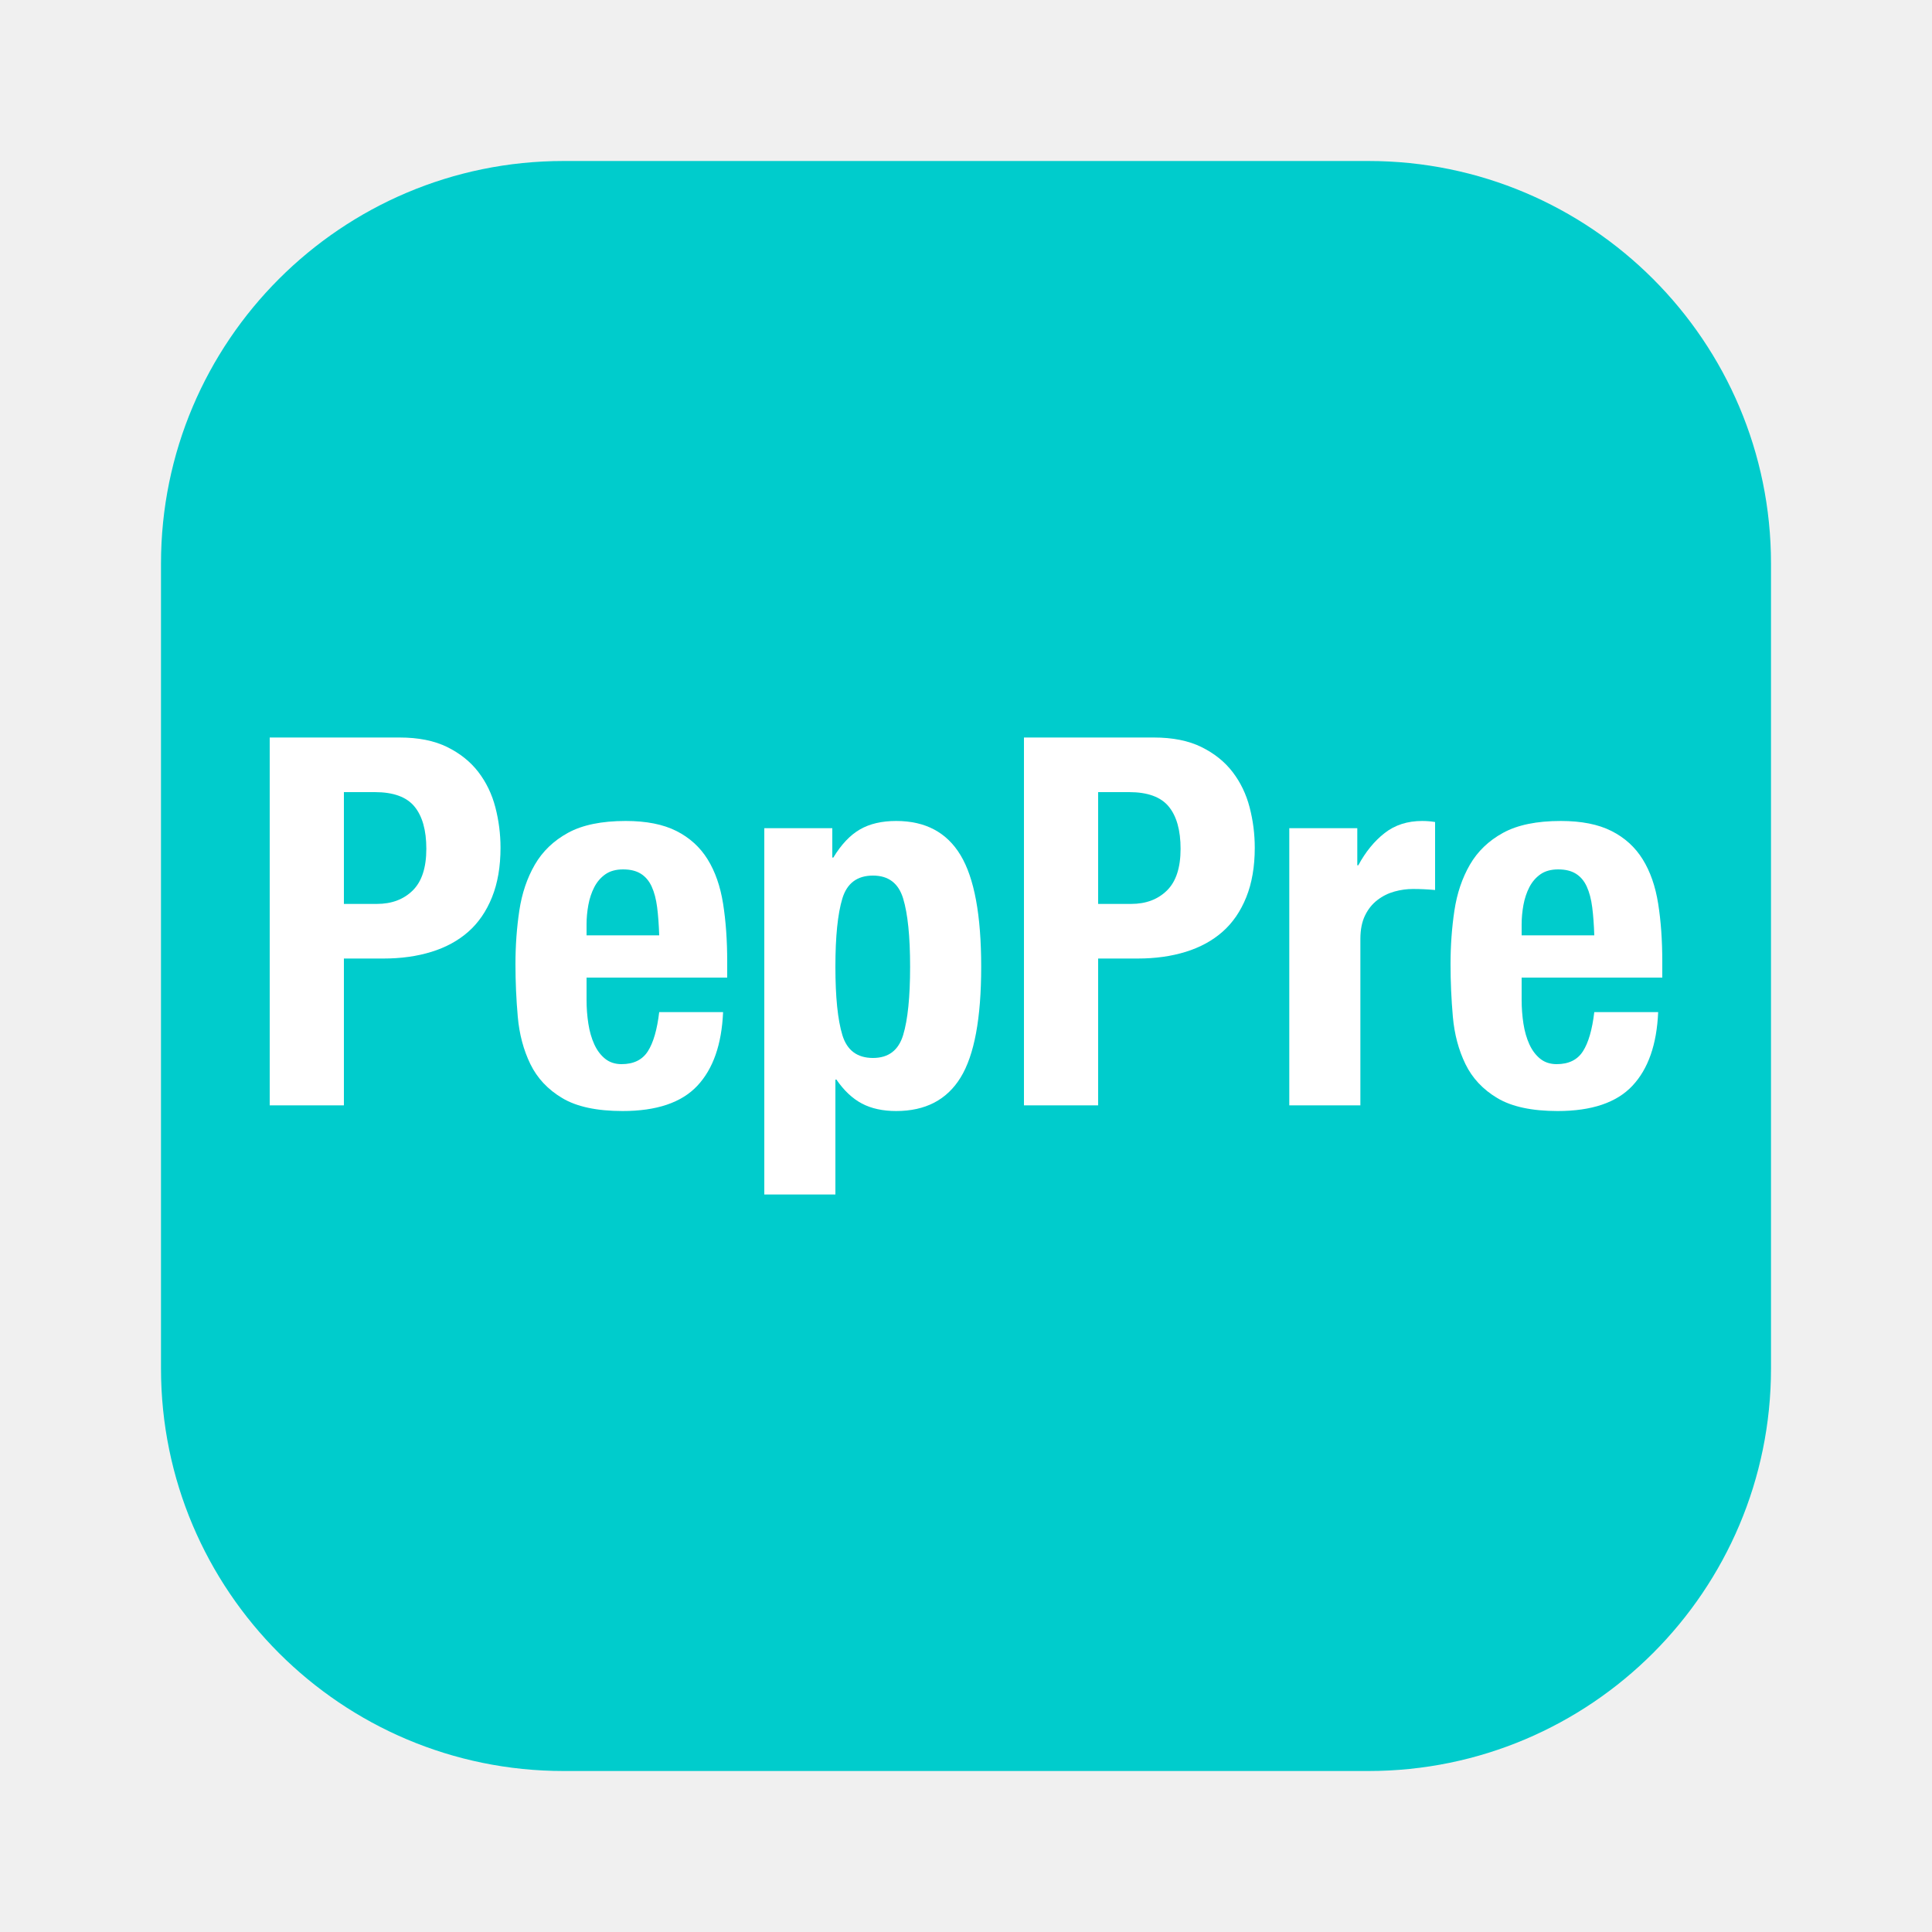
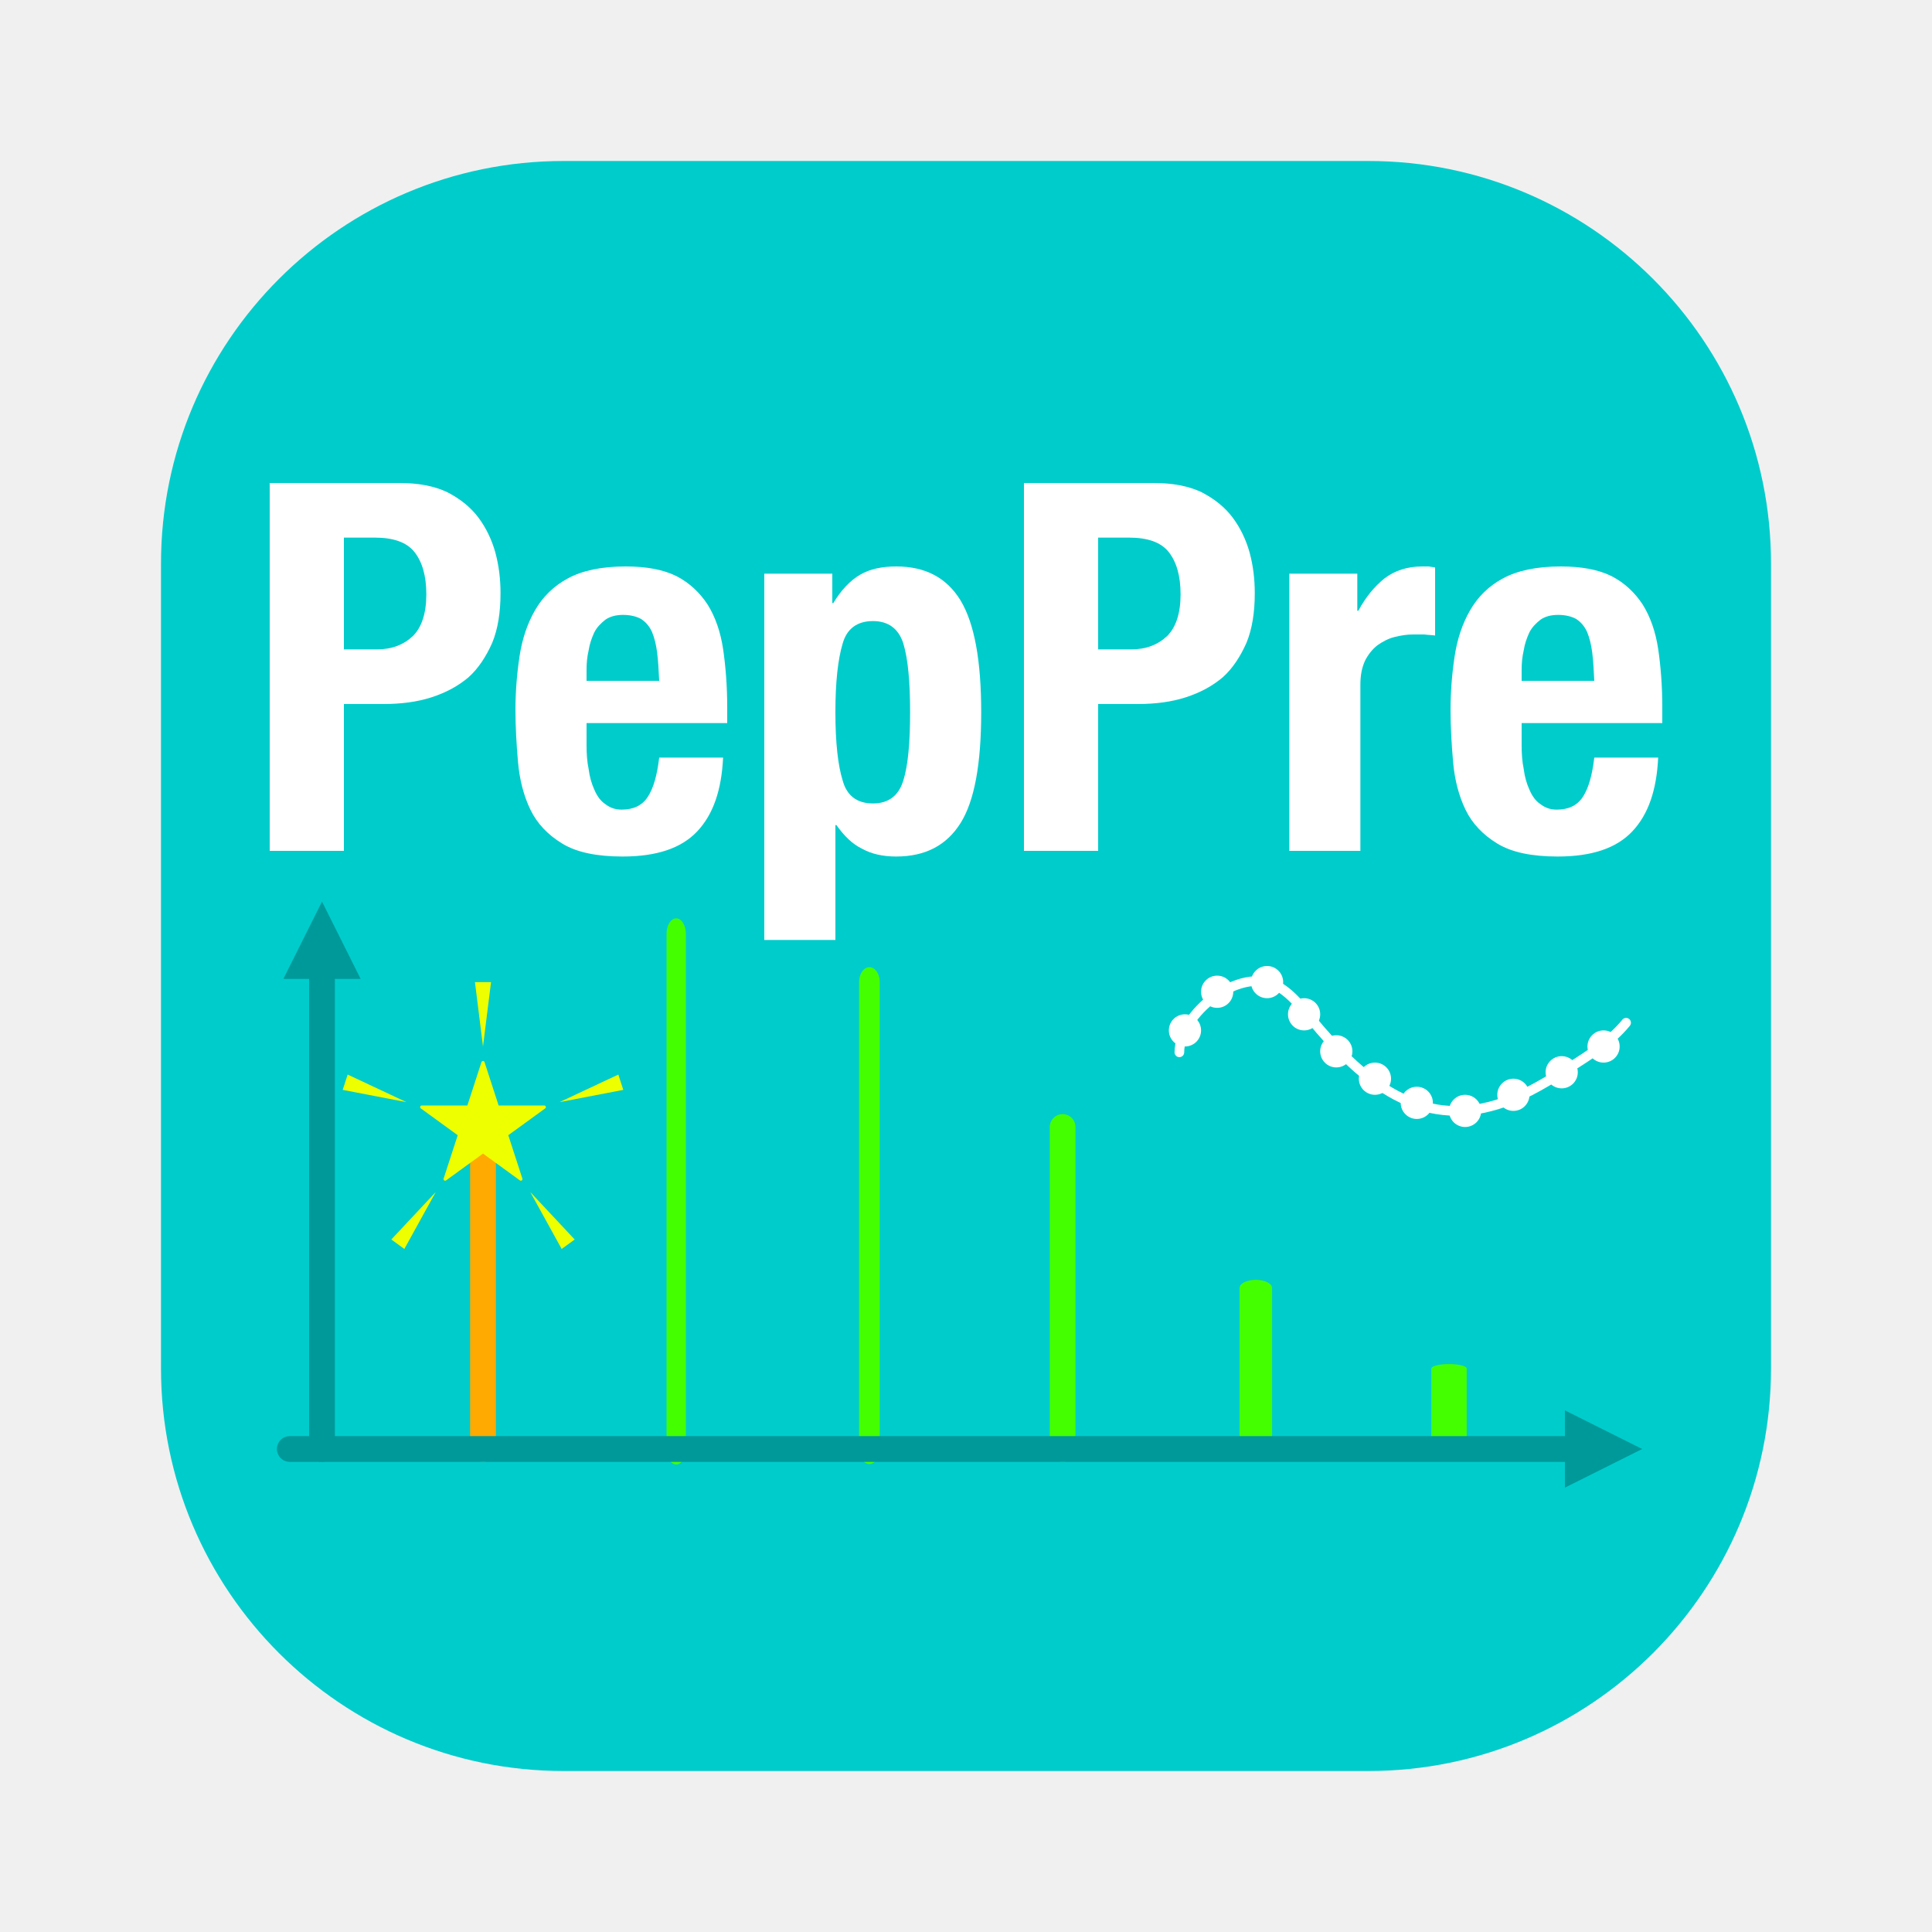
- <svg xmlns="http://www.w3.org/2000/svg" width="100%" height="100%" viewBox="0 0 1200 1200" version="1.1" xml:space="preserve" style="fill-rule:evenodd;clip-rule:evenodd;stroke-linejoin:round;stroke-miterlimit:2;">
+ <svg xmlns="http://www.w3.org/2000/svg" width="100%" height="100%" viewBox="0 0 1200 1200" version="1.1" xml:space="preserve" style="fill-rule:evenodd;clip-rule:evenodd;stroke-linecap:round;stroke-linejoin:round;stroke-miterlimit:1.5;">
  <rect x="0" y="0" width="1200" height="1200" style="fill:none;" />
  <g transform="matrix(1.02041,0,0,1.47059,120.408,-370.588)">
    <path d="M960,490C960,396.174 850.219,320 715,320L225,320C89.781,320 -20,396.174 -20,490L-20,830C-20,923.826 89.781,1000 225,1000L715,1000C850.219,1000 960,923.826 960,830L960,490Z" style="fill:rgb(0,204,204);" />
  </g>
-   <g transform="matrix(1,0,0,1,-405.824,158.165)">
-     <path d="M619.424,403.275L619.424,333.835L638.624,333.835C650.144,333.835 658.357,336.822 663.264,342.795C668.17,348.768 670.624,357.515 670.624,369.035C670.624,380.768 667.797,389.408 662.144,394.955C656.49,400.502 649.077,403.275 639.904,403.275L619.424,403.275ZM573.344,299.915L573.344,528.395L619.424,528.395L619.424,437.195L644.064,437.195C654.944,437.195 664.864,435.808 673.824,433.035C682.784,430.262 690.41,426.102 696.704,420.555C702.997,415.008 707.904,407.862 711.424,399.115C714.944,390.368 716.704,380.128 716.704,368.395C716.704,359.862 715.637,351.488 713.504,343.275C711.37,335.062 707.85,327.755 702.944,321.355C698.037,314.955 691.584,309.782 683.584,305.835C675.584,301.888 665.717,299.915 653.984,299.915L573.344,299.915Z" style="fill:white;fill-rule:nonzero;" />
-     <path d="M815.264,422.795L770.144,422.795L770.144,416.075C770.144,412.022 770.517,407.968 771.264,403.915C772.01,399.862 773.237,396.182 774.944,392.875C776.65,389.568 778.944,386.902 781.824,384.875C784.704,382.848 788.384,381.835 792.864,381.835C797.344,381.835 801.024,382.742 803.904,384.555C806.784,386.368 809.024,389.035 810.624,392.555C812.224,396.075 813.344,400.342 813.984,405.355C814.624,410.368 815.05,416.182 815.264,422.795ZM770.144,449.035L857.504,449.035L857.504,439.115C857.504,425.888 856.65,413.888 854.944,403.115C853.237,392.342 850.037,383.168 845.344,375.595C840.65,368.022 834.197,362.155 825.984,357.995C817.77,353.835 807.264,351.755 794.464,351.755C779.53,351.755 767.584,354.208 758.624,359.115C749.664,364.022 742.784,370.635 737.984,378.955C733.184,387.275 729.984,396.768 728.384,407.435C726.784,418.102 725.984,429.195 725.984,440.715C725.984,451.595 726.464,462.475 727.424,473.355C728.384,484.235 730.997,494.048 735.264,502.795C739.53,511.542 746.144,518.582 755.104,523.915C764.064,529.248 776.544,531.915 792.544,531.915C813.664,531.915 829.13,526.688 838.944,516.235C848.757,505.782 854.09,490.528 854.944,470.475L815.264,470.475C813.984,481.355 811.637,489.462 808.224,494.795C804.81,500.128 799.37,502.795 791.904,502.795C787.85,502.795 784.437,501.675 781.664,499.435C778.89,497.195 776.65,494.208 774.944,490.475C773.237,486.742 772.01,482.475 771.264,477.675C770.517,472.875 770.144,467.915 770.144,462.795L770.144,449.035Z" style="fill:white;fill-rule:nonzero;" />
-     <path d="M880.544,356.235L880.544,583.755L924.704,583.755L924.704,512.395L925.344,512.395C930.037,519.222 935.317,524.182 941.184,527.275C947.05,530.368 954.144,531.915 962.464,531.915C980.597,531.915 993.93,524.982 1002.46,511.115C1011,497.248 1015.26,474.315 1015.26,442.315C1015.26,410.315 1011,387.222 1002.46,373.035C993.93,358.848 980.597,351.755 962.464,351.755C953.504,351.755 945.984,353.515 939.904,357.035C933.824,360.555 928.33,366.368 923.424,374.475L922.784,374.475L922.784,356.235L880.544,356.235ZM924.704,442.315C924.704,423.542 926.144,409.408 929.024,399.915C931.904,390.422 938.25,385.675 948.064,385.675C957.664,385.675 963.904,390.422 966.784,399.915C969.664,409.408 971.104,423.542 971.104,442.315C971.104,461.088 969.664,475.222 966.784,484.715C963.904,494.208 957.664,498.955 948.064,498.955C938.25,498.955 931.904,494.208 929.024,484.715C926.144,475.222 924.704,461.088 924.704,442.315Z" style="fill:white;fill-rule:nonzero;" />
-     <path d="M1087.9,403.275L1087.9,333.835L1107.1,333.835C1118.62,333.835 1126.84,336.822 1131.74,342.795C1136.65,348.768 1139.1,357.515 1139.1,369.035C1139.1,380.768 1136.28,389.408 1130.62,394.955C1124.97,400.502 1117.56,403.275 1108.38,403.275L1087.9,403.275ZM1041.82,299.915L1041.82,528.395L1087.9,528.395L1087.9,437.195L1112.54,437.195C1123.42,437.195 1133.34,435.808 1142.3,433.035C1151.26,430.262 1158.89,426.102 1165.18,420.555C1171.48,415.008 1176.38,407.862 1179.9,399.115C1183.42,390.368 1185.18,380.128 1185.18,368.395C1185.18,359.862 1184.12,351.488 1181.98,343.275C1179.85,335.062 1176.33,327.755 1171.42,321.355C1166.52,314.955 1160.06,309.782 1152.06,305.835C1144.06,301.888 1134.2,299.915 1122.46,299.915L1041.82,299.915Z" style="fill:white;fill-rule:nonzero;" />
-     <path d="M1206.62,356.235L1206.62,528.395L1250.78,528.395L1250.78,425.035C1250.78,419.275 1251.74,414.422 1253.66,410.475C1255.58,406.528 1258.14,403.328 1261.34,400.875C1264.54,398.422 1268.06,396.662 1271.9,395.595C1275.74,394.528 1279.58,393.995 1283.42,393.995C1285.77,393.995 1288.06,394.048 1290.3,394.155C1292.54,394.262 1294.84,394.422 1297.18,394.635L1297.18,352.395C1295.9,352.182 1294.57,352.022 1293.18,351.915C1291.8,351.808 1290.46,351.755 1289.18,351.755C1280.01,351.755 1272.22,354.262 1265.82,359.275C1259.42,364.288 1253.98,370.955 1249.5,379.275L1248.86,379.275L1248.86,356.235L1206.62,356.235Z" style="fill:white;fill-rule:nonzero;" />
-     <path d="M1396.06,422.795L1350.94,422.795L1350.94,416.075C1350.94,412.022 1351.32,407.968 1352.06,403.915C1352.81,399.862 1354.04,396.182 1355.74,392.875C1357.45,389.568 1359.74,386.902 1362.62,384.875C1365.5,382.848 1369.18,381.835 1373.66,381.835C1378.14,381.835 1381.82,382.742 1384.7,384.555C1387.58,386.368 1389.82,389.035 1391.42,392.555C1393.02,396.075 1394.14,400.342 1394.78,405.355C1395.42,410.368 1395.85,416.182 1396.06,422.795ZM1350.94,449.035L1438.3,449.035L1438.3,439.115C1438.3,425.888 1437.45,413.888 1435.74,403.115C1434.04,392.342 1430.84,383.168 1426.14,375.595C1421.45,368.022 1415,362.155 1406.78,357.995C1398.57,353.835 1388.06,351.755 1375.26,351.755C1360.33,351.755 1348.38,354.208 1339.42,359.115C1330.46,364.022 1323.58,370.635 1318.78,378.955C1313.98,387.275 1310.78,396.768 1309.18,407.435C1307.58,418.102 1306.78,429.195 1306.78,440.715C1306.78,451.595 1307.26,462.475 1308.22,473.355C1309.18,484.235 1311.8,494.048 1316.06,502.795C1320.33,511.542 1326.94,518.582 1335.9,523.915C1344.86,529.248 1357.34,531.915 1373.34,531.915C1394.46,531.915 1409.93,526.688 1419.74,516.235C1429.56,505.782 1434.89,490.528 1435.74,470.475L1396.06,470.475C1394.78,481.355 1392.44,489.462 1389.02,494.795C1385.61,500.128 1380.17,502.795 1372.7,502.795C1368.65,502.795 1365.24,501.675 1362.46,499.435C1359.69,497.195 1357.45,494.208 1355.74,490.475C1354.04,486.742 1352.81,482.475 1352.06,477.675C1351.32,472.875 1350.94,467.915 1350.94,462.795L1350.94,449.035Z" style="fill:white;fill-rule:nonzero;" />
+   <g transform="matrix(1,0,0,1,121.786,152.759)">
+     <g transform="matrix(320,0,0,320,29.7342,375.721)">
+       <path d="M0.194,-0.391L0.194,-0.608L0.254,-0.608C0.29,-0.608 0.316,-0.599 0.331,-0.58C0.346,-0.561 0.354,-0.534 0.354,-0.498C0.354,-0.461 0.345,-0.434 0.328,-0.417C0.31,-0.4 0.287,-0.391 0.258,-0.391L0.194,-0.391ZM0.05,-0.714L0.05,-0L0.194,-0L0.194,-0.285L0.271,-0.285C0.305,-0.285 0.336,-0.289 0.364,-0.298C0.392,-0.307 0.416,-0.32 0.436,-0.337C0.455,-0.354 0.47,-0.377 0.482,-0.404C0.493,-0.431 0.498,-0.463 0.498,-0.5C0.498,-0.527 0.495,-0.553 0.488,-0.579C0.481,-0.604 0.47,-0.627 0.455,-0.647C0.44,-0.667 0.42,-0.683 0.395,-0.696C0.37,-0.708 0.339,-0.714 0.302,-0.714L0.05,-0.714Z" style="fill:white;fill-rule:nonzero;" />
+     </g>
+     <g transform="matrix(320,0,0,320,190.054,375.721)">
+       <path d="M0.305,-0.33L0.164,-0.33L0.164,-0.351C0.164,-0.364 0.165,-0.376 0.168,-0.389C0.17,-0.402 0.174,-0.413 0.179,-0.424C0.184,-0.434 0.192,-0.442 0.201,-0.449C0.21,-0.455 0.221,-0.458 0.235,-0.458C0.249,-0.458 0.261,-0.455 0.27,-0.45C0.279,-0.444 0.286,-0.436 0.291,-0.425C0.296,-0.413 0.299,-0.4 0.301,-0.385C0.303,-0.369 0.304,-0.351 0.305,-0.33ZM0.164,-0.248L0.437,-0.248L0.437,-0.279C0.437,-0.32 0.434,-0.358 0.429,-0.392C0.424,-0.425 0.414,-0.454 0.399,-0.478C0.384,-0.501 0.364,-0.52 0.339,-0.533C0.313,-0.546 0.28,-0.552 0.24,-0.552C0.193,-0.552 0.156,-0.544 0.128,-0.529C0.1,-0.514 0.079,-0.493 0.064,-0.467C0.049,-0.441 0.039,-0.411 0.034,-0.378C0.029,-0.345 0.026,-0.31 0.026,-0.274C0.026,-0.24 0.028,-0.206 0.031,-0.172C0.034,-0.138 0.042,-0.107 0.055,-0.08C0.068,-0.053 0.089,-0.031 0.117,-0.014C0.145,0.003 0.184,0.011 0.234,0.011C0.3,0.011 0.348,-0.005 0.379,-0.038C0.41,-0.071 0.426,-0.118 0.429,-0.181L0.305,-0.181C0.301,-0.147 0.294,-0.122 0.283,-0.105C0.272,-0.088 0.255,-0.08 0.232,-0.08C0.219,-0.08 0.209,-0.084 0.2,-0.091C0.191,-0.097 0.184,-0.107 0.179,-0.119C0.174,-0.13 0.17,-0.143 0.168,-0.159C0.165,-0.173 0.164,-0.189 0.164,-0.205L0.164,-0.248Z" style="fill:white;fill-rule:nonzero;" />
+     </g>
+     <g transform="matrix(320,0,0,320,338.214,375.721)">
+       <path d="M0.046,-0.538L0.046,0.173L0.184,0.173L0.184,-0.05L0.186,-0.05C0.201,-0.029 0.217,-0.013 0.236,-0.004C0.254,0.006 0.276,0.011 0.302,0.011C0.359,0.011 0.4,-0.011 0.427,-0.054C0.454,-0.097 0.467,-0.169 0.467,-0.269C0.467,-0.369 0.454,-0.441 0.427,-0.486C0.4,-0.53 0.359,-0.552 0.302,-0.552C0.274,-0.552 0.251,-0.547 0.232,-0.536C0.213,-0.525 0.195,-0.506 0.18,-0.481L0.178,-0.481L0.178,-0.538L0.046,-0.538ZM0.184,-0.269C0.184,-0.328 0.189,-0.372 0.198,-0.402C0.206,-0.431 0.226,-0.446 0.257,-0.446C0.287,-0.446 0.307,-0.431 0.316,-0.402C0.325,-0.372 0.329,-0.328 0.329,-0.269C0.329,-0.21 0.325,-0.166 0.316,-0.137C0.307,-0.107 0.287,-0.092 0.257,-0.092C0.226,-0.092 0.206,-0.107 0.198,-0.137C0.189,-0.166 0.184,-0.21 0.184,-0.269Z" style="fill:white;fill-rule:nonzero;" />
+     </g>
+     <g transform="matrix(320,0,0,320,498.214,375.721)">
+       <path d="M0.194,-0.391L0.194,-0.608L0.254,-0.608C0.29,-0.608 0.316,-0.599 0.331,-0.58C0.346,-0.561 0.354,-0.534 0.354,-0.498C0.354,-0.461 0.345,-0.434 0.328,-0.417C0.31,-0.4 0.287,-0.391 0.258,-0.391L0.194,-0.391ZM0.05,-0.714L0.05,-0L0.194,-0L0.194,-0.285L0.271,-0.285C0.305,-0.285 0.336,-0.289 0.364,-0.298C0.392,-0.307 0.416,-0.32 0.436,-0.337C0.455,-0.354 0.47,-0.377 0.482,-0.404C0.493,-0.431 0.498,-0.463 0.498,-0.5C0.498,-0.527 0.495,-0.553 0.488,-0.579C0.481,-0.604 0.47,-0.627 0.455,-0.647C0.44,-0.667 0.42,-0.683 0.395,-0.696C0.37,-0.708 0.339,-0.714 0.302,-0.714L0.05,-0.714Z" style="fill:white;fill-rule:nonzero;" />
+     </g>
+     <g transform="matrix(320,0,0,320,664.294,375.721)">
+       <path d="M0.046,-0.538L0.046,-0L0.184,-0L0.184,-0.323C0.184,-0.341 0.187,-0.356 0.193,-0.369C0.199,-0.381 0.207,-0.391 0.217,-0.399C0.227,-0.406 0.238,-0.412 0.25,-0.415C0.262,-0.418 0.274,-0.42 0.286,-0.42C0.293,-0.42 0.301,-0.42 0.308,-0.42C0.315,-0.419 0.322,-0.419 0.329,-0.418L0.329,-0.55C0.325,-0.551 0.321,-0.551 0.317,-0.552C0.312,-0.552 0.308,-0.552 0.304,-0.552C0.275,-0.552 0.251,-0.544 0.231,-0.529C0.211,-0.513 0.194,-0.492 0.18,-0.466L0.178,-0.466L0.178,-0.538L0.046,-0.538Z" style="fill:white;fill-rule:nonzero;" />
+     </g>
+     <g transform="matrix(320,0,0,320,770.854,375.721)">
+       <path d="M0.305,-0.33L0.164,-0.33L0.164,-0.351C0.164,-0.364 0.165,-0.376 0.168,-0.389C0.17,-0.402 0.174,-0.413 0.179,-0.424C0.184,-0.434 0.192,-0.442 0.201,-0.449C0.21,-0.455 0.221,-0.458 0.235,-0.458C0.249,-0.458 0.261,-0.455 0.27,-0.45C0.279,-0.444 0.286,-0.436 0.291,-0.425C0.296,-0.413 0.299,-0.4 0.301,-0.385C0.303,-0.369 0.304,-0.351 0.305,-0.33ZM0.164,-0.248L0.437,-0.248L0.437,-0.279C0.437,-0.32 0.434,-0.358 0.429,-0.392C0.424,-0.425 0.414,-0.454 0.399,-0.478C0.384,-0.501 0.364,-0.52 0.339,-0.533C0.313,-0.546 0.28,-0.552 0.24,-0.552C0.193,-0.552 0.156,-0.544 0.128,-0.529C0.1,-0.514 0.079,-0.493 0.064,-0.467C0.049,-0.441 0.039,-0.411 0.034,-0.378C0.029,-0.345 0.026,-0.31 0.026,-0.274C0.026,-0.24 0.028,-0.206 0.031,-0.172C0.034,-0.138 0.042,-0.107 0.055,-0.08C0.068,-0.053 0.089,-0.031 0.117,-0.014C0.145,0.003 0.184,0.011 0.234,0.011C0.3,0.011 0.348,-0.005 0.379,-0.038C0.41,-0.071 0.426,-0.118 0.429,-0.181L0.305,-0.181C0.301,-0.147 0.294,-0.122 0.283,-0.105C0.272,-0.088 0.255,-0.08 0.232,-0.08C0.219,-0.08 0.209,-0.084 0.2,-0.091C0.191,-0.097 0.184,-0.107 0.179,-0.119C0.174,-0.13 0.17,-0.143 0.168,-0.159C0.165,-0.173 0.164,-0.189 0.164,-0.205L0.164,-0.248Z" style="fill:white;fill-rule:nonzero;" />
+     </g>
+   </g>
+   <g transform="matrix(2,0,0,1.65,20,-90)">
+     <g transform="matrix(1,0,0,1.21212,-3.41061e-13,-127.273)">
+       <path d="M140,600L140,500" style="fill:none;stroke:rgb(255,170,0);stroke-width:8px;" />
+     </g>
+     <g>
+       <g transform="matrix(0.666667,0,0,0.808081,-306.667,-14.1414)">
+         <path d="M670,580L676.735,600.729L698.532,600.729L680.898,613.541L687.634,634.271L670,621.459L652.366,634.271L659.102,613.541L641.468,600.729L663.265,600.729L670,580Z" style="fill:rgb(238,255,0);stroke:rgb(238,255,0);stroke-width:1.5px;" />
+       </g>
+       <g transform="matrix(0.5,0,0,0.606061,-10,54.5455)">
+         <g transform="matrix(2,0,0,-2,-285,1930)">
+           <path d="M292.5,640L295,660L290,660L292.5,640Z" style="fill:rgb(238,255,0);" />
+         </g>
+         <g transform="matrix(-1.61803,1.17557,1.17557,1.61803,50.2991,-638.945)">
+           <path d="M292.5,640L295,660L290,660L292.5,640Z" style="fill:rgb(238,255,0);" />
+         </g>
+         <g transform="matrix(0.618034,1.90211,1.90211,-0.618034,-1050.57,523.723)">
+           <path d="M292.5,640L295,660L290,660L292.5,640Z" style="fill:rgb(238,255,0);" />
+         </g>
+         <g transform="matrix(-1.61803,-1.17557,-1.17557,1.61803,1496.25,48.7635)">
+           <path d="M292.5,640L295,660L290,660L292.5,640Z" style="fill:rgb(238,255,0);" />
+         </g>
+         <g transform="matrix(0.618034,-1.90211,-1.90211,-0.618034,1289.02,1636.46)">
+           <path d="M292.5,640L295,660L290,660L292.5,640Z" style="fill:rgb(238,255,0);" />
+         </g>
+       </g>
+     </g>
+     <g transform="matrix(1,0,0,1.93939,60,-563.636)">
+       <path d="M140,600L140,500" style="fill:none;stroke:rgb(68,255,0);stroke-width:6px;" />
+     </g>
+     <g transform="matrix(1,0,0,1.75758,120,-454.545)">
+       <path d="M140,600L140,500" style="fill:none;stroke:rgb(68,255,0);stroke-width:6.42px;" />
+     </g>
+     <g transform="matrix(1,0,0,1.21212,180,-127.273)">
+       <path d="M140,600L140,500" style="fill:none;stroke:rgb(68,255,0);stroke-width:8px;" />
+     </g>
+     <g transform="matrix(1,0,0,0.606061,240,236.364)">
+       <path d="M140,600L140,500" style="fill:none;stroke:rgb(68,255,0);stroke-width:10.12px;" />
+     </g>
+     <g transform="matrix(1,0,0,0.30303,300,418.182)">
+       <path d="M140,600L140,500" style="fill:none;stroke:rgb(68,255,0);stroke-width:10.98px;" />
+     </g>
+     <g transform="matrix(0.5,0,0,0.606061,45,418.182)">
+       <g transform="matrix(2.33333,0,0,1,-93.3333,0)">
+         <g transform="matrix(0.428571,-0,-0,1,-7.14286,-600)">
+           <path d="M972,876L1020,900L972,924L972,876Z" style="fill:rgb(0,153,153);" />
+           <path d="M180,900L981.6,900" style="fill:none;stroke:rgb(0,153,153);stroke-width:16px;" />
+         </g>
+       </g>
+       <g transform="matrix(1,0,0,2.42857,-10,-428.571)">
+         <g transform="matrix(1,-0,-0,0.411765,-100,-70.5882)">
+           <path d="M176,608L200,560L224,608L176,608Z" style="fill:rgb(0,153,153);" />
+           <path d="M200,900L200,598.4" style="fill:none;stroke:rgb(0,153,153);stroke-width:16px;" />
+         </g>
+       </g>
+     </g>
+   </g>
+   <g transform="matrix(1,0,0,1,0,10)">
+     <g transform="matrix(1,0,0,1,26.2183,-20.6786)">
+       <path d="M706.317,664.294C706.317,640.281 743.516,610.677 766.638,622.851C777.624,628.635 785.86,641.1 793.641,650.143C824.522,686.029 859.367,712.626 908.265,695.197C922.816,690.01 936.23,681.593 949.221,673.407C961.461,665.694 974.553,657.26 983.782,645.919" style="fill:none;stroke:white;stroke-width:6px;" />
+     </g>
+     <g transform="matrix(2,0,0,2,-764,-680)">
+       <circle cx="750" cy="655" r="5" style="fill:white;" />
+     </g>
+     <g transform="matrix(2,0,0,2,-744,-704)">
+       <circle cx="750" cy="655" r="5" style="fill:white;" />
+     </g>
+     <g transform="matrix(2,0,0,2,-713,-710)">
+       <circle cx="750" cy="655" r="5" style="fill:white;" />
+     </g>
+     <g transform="matrix(2,0,0,2,-690,-690)">
+       <circle cx="750" cy="655" r="5" style="fill:white;" />
+     </g>
+     <g transform="matrix(2,0,0,2,-670,-667)">
+       <circle cx="750" cy="655" r="5" style="fill:white;" />
+     </g>
+     <g transform="matrix(2,0,0,2,-646,-650)">
+       <circle cx="750" cy="655" r="5" style="fill:white;" />
+     </g>
+     <g transform="matrix(2,0,0,2,-620,-635)">
+       <circle cx="750" cy="655" r="5" style="fill:white;" />
+     </g>
+     <g transform="matrix(2,0,0,2,-590,-630)">
+       <circle cx="750" cy="655" r="5" style="fill:white;" />
+     </g>
+     <g transform="matrix(2,0,0,2,-560,-640)">
+       <circle cx="750" cy="655" r="5" style="fill:white;" />
+     </g>
+     <g transform="matrix(2,0,0,2,-504,-670)">
+       <circle cx="750" cy="655" r="5" style="fill:white;" />
+     </g>
+     <g transform="matrix(2,0,0,2,-530,-654)">
+       <circle cx="750" cy="655" r="5" style="fill:white;" />
+     </g>
  </g>
</svg>
